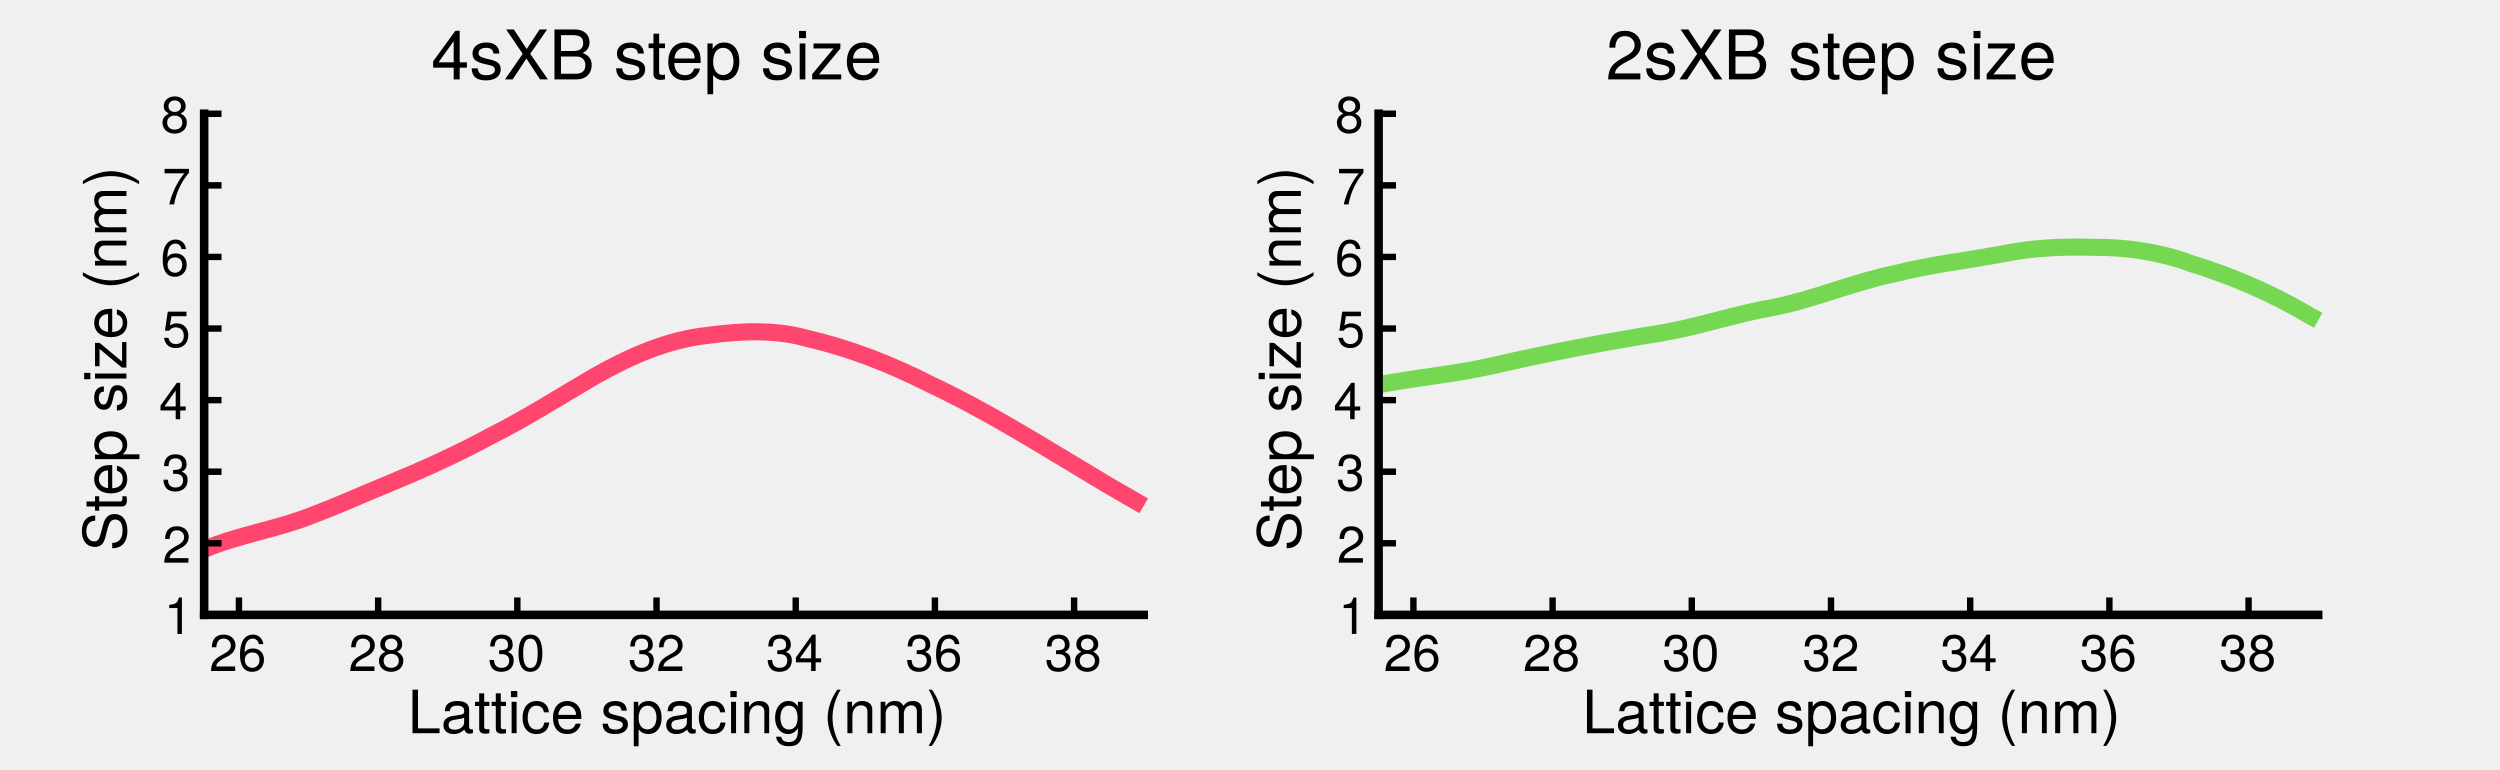
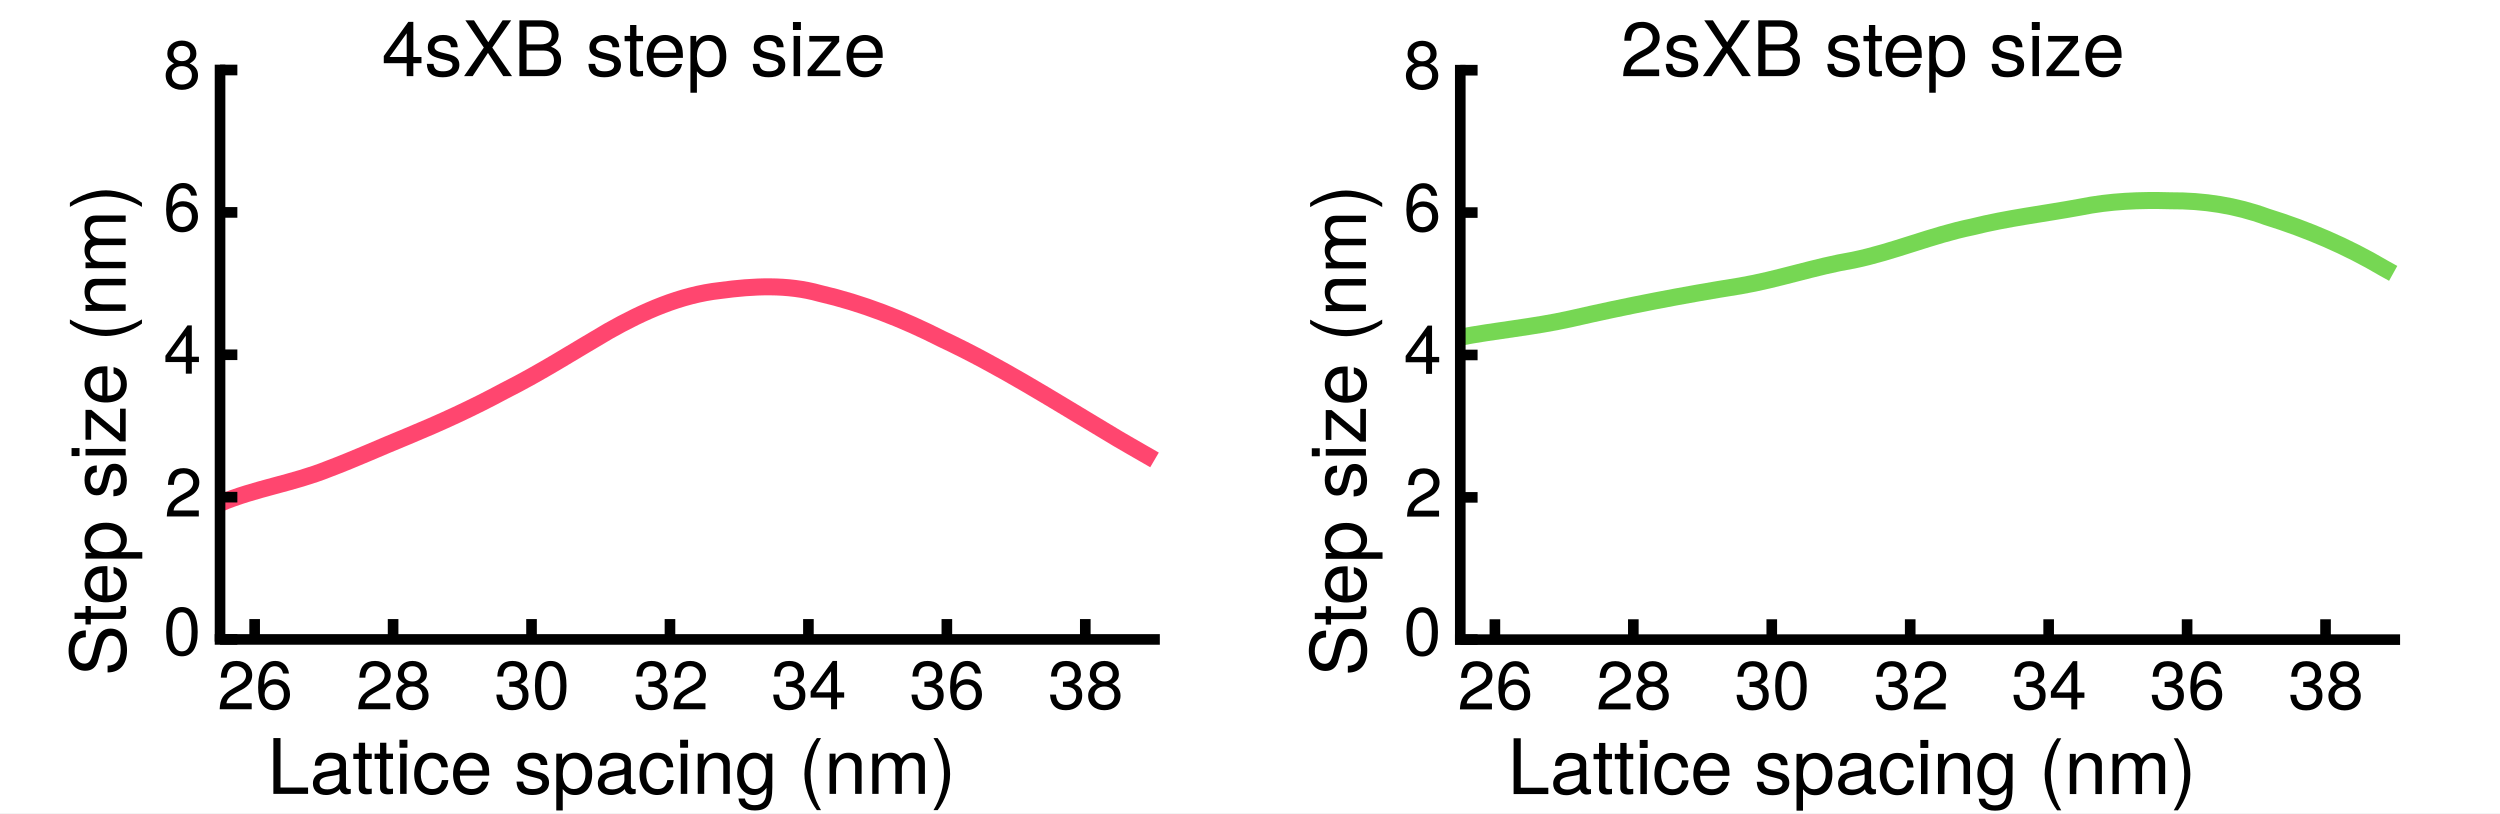
- <svg xmlns="http://www.w3.org/2000/svg" id="svg3465" width="292.5" height="90" xml:space="preserve" version="1.0">
+ <svg xmlns="http://www.w3.org/2000/svg" xmlns:xlink="http://www.w3.org/1999/xlink" id="svg3465" width="294.094" height="95.669" xml:space="preserve" version="1.0">
  <defs id="defs3468" />
-   <g id="g3474" transform="matrix(1.25,0,0,-1.25,0,225)">
-     <path style="fill:none;stroke:#ff466f;stroke-width:1.6;stroke-linecap:butt;stroke-linejoin:round;stroke-miterlimit:10;stroke-dasharray:none;stroke-opacity:1" d="M 19.108,128.575 C 22.408,129.975 26,130.463 29.319,131.807 C 31.809,132.744 34.232,133.854 36.697,134.854 C 39.834,136.149 42.922,137.563 45.909,139.179 C 49.268,140.861 52.431,142.893 55.673,144.783 C 58.934,146.626 62.439,148.188 66.198,148.602 C 69.294,149.022 72.497,149.187 75.537,148.329 C 79.54,147.407 83.388,145.898 87.043,144.035 C 92.405,141.526 97.411,138.349 102.486,135.317 C 103.985,134.392 105.532,133.545 107.052,132.655" id="path3488" />
-     <path d="M 22.365,122.448 L 22.365,124.076" style="fill:none;stroke:#000000;stroke-width:0.6;stroke-linecap:butt;stroke-linejoin:round;stroke-miterlimit:10;stroke-dasharray:none;stroke-opacity:1" id="path3490" />
-     <text transform="scale(1,-1)" id="text3494" x="19.588" y="-117.193" style="font-size:4.8;-inkscape-font-specification:Helvetica Neue;font-family:Helvetica Neue;font-weight:normal;font-style:normal;font-stretch:normal;font-variant:normal">
-       <tspan style="font-size:4.8;font-variant:normal;font-weight:normal;writing-mode:lr-tb;fill:#000000;fill-opacity:1;fill-rule:nonzero;stroke:none;font-family:Helvetica Neue;-inkscape-font-specification:Helvetica Neue;font-style:normal;font-stretch:normal" x="19.588" y="-117.193" id="tspan3496">26</tspan>
+   <g id="layer1" transform="translate(0,-1.0081787e-4)">
+     <rect style="fill:#ffffff;fill-opacity:1;stroke:none" id="rect3082" width="294.094" height="95.669" x="0" y="0" rx="0" />
+   </g>
+   <g id="g3474" transform="matrix(1.25,0,0,-1.25,0,230.6692)">
+     <path style="fill:none;stroke:#ff466f;stroke-width:1.6;stroke-linecap:butt;stroke-linejoin:round;stroke-miterlimit:10;stroke-opacity:1;stroke-dasharray:none" d="m 20.708,137.173 c 3.301,1.4 6.892,1.888 10.212,3.232 2.49,0.937 4.912,2.046 7.377,3.046 3.138,1.296 6.225,2.71 9.212,4.325 3.359,1.682 6.522,3.715 9.764,5.604 3.261,1.843 6.766,3.405 10.525,3.819 3.096,0.419 6.299,0.585 9.34,-0.274 4.002,-0.921 7.851,-2.43 11.505,-4.293 5.363,-2.509 10.369,-5.686 15.443,-8.718 1.499,-0.925 3.046,-1.771 4.566,-2.662" id="path3488" />
+     <text transform="scale(1,-1)" id="text3626" x="64.658" y="-177.37" style="font-size:7.2px;font-style:normal;font-variant:normal;font-weight:normal;font-stretch:normal;text-align:center;text-anchor:middle;font-family:Helvetica Neue;-inkscape-font-specification:Helvetica Neue">
+       <tspan style="font-size:7.2px;font-style:normal;font-variant:normal;font-weight:normal;font-stretch:normal;text-align:center;writing-mode:lr-tb;text-anchor:middle;fill:#000000;fill-opacity:1;fill-rule:nonzero;stroke:none;font-family:Helvetica Neue;-inkscape-font-specification:Helvetica Neue" x="64.658" y="-177.37" id="tspan3628">4sXB step size</tspan>
    </text>
-     <path d="M 35.394,122.448 L 35.394,124.076" style="fill:none;stroke:#000000;stroke-width:0.6;stroke-linecap:butt;stroke-linejoin:round;stroke-miterlimit:10;stroke-dasharray:none;stroke-opacity:1" id="path3498" />
-     <text transform="scale(1,-1)" id="text3502" x="32.63" y="-117.193" style="font-size:4.8;-inkscape-font-specification:Helvetica Neue;font-family:Helvetica Neue;font-weight:normal;font-style:normal;font-stretch:normal;font-variant:normal">
-       <tspan style="font-size:4.8;font-variant:normal;font-weight:normal;writing-mode:lr-tb;fill:#000000;fill-opacity:1;fill-rule:nonzero;stroke:none;font-family:Helvetica Neue;-inkscape-font-specification:Helvetica Neue;font-style:normal;font-stretch:normal" x="32.63" y="-117.193" id="tspan3504">28</tspan>
+     <path style="fill:none;stroke:#76d753;stroke-width:1.6;stroke-linecap:butt;stroke-linejoin:round;stroke-miterlimit:10;stroke-opacity:1;stroke-dasharray:none" d="m 137.28,152.777 c 3.485,0.669 7.03,0.974 10.498,1.747 5.287,1.215 10.618,2.251 15.976,3.101 3.597,0.611 7.058,1.825 10.658,2.426 3.804,0.783 7.391,2.351 11.196,3.129 3.338,0.84 6.765,1.233 10.145,1.86 2.805,0.574 5.673,0.686 8.527,0.601 3.07,0.022 6.147,-0.442 9.032,-1.51 3.839,-1.189 7.555,-2.776 11.015,-4.827 0.299,-0.165 0.598,-0.331 0.896,-0.496" id="path3640" />
+     <text transform="scale(1,-1)" id="text3778" x="181.245" y="-177.37" style="font-size:7.2px;font-style:normal;font-variant:normal;font-weight:normal;font-stretch:normal;text-align:center;text-anchor:middle;font-family:Helvetica Neue;-inkscape-font-specification:Helvetica Neue">
+       <tspan style="font-size:7.2px;font-style:normal;font-variant:normal;font-weight:normal;font-stretch:normal;text-align:center;writing-mode:lr-tb;text-anchor:middle;fill:#000000;fill-opacity:1;fill-rule:nonzero;stroke:none;font-family:Helvetica Neue;-inkscape-font-specification:Helvetica Neue" x="181.245" y="-177.37" id="tspan3780">2sXB step size</tspan>
    </text>
-     <path d="M 48.422,122.448 L 48.422,124.076" style="fill:none;stroke:#000000;stroke-width:0.6;stroke-linecap:butt;stroke-linejoin:round;stroke-miterlimit:10;stroke-dasharray:none;stroke-opacity:1" id="path3506" />
-     <text transform="scale(1,-1)" id="text3510" x="45.661" y="-117.193" style="font-size:4.8;-inkscape-font-specification:Helvetica Neue;font-family:Helvetica Neue;font-weight:normal;font-style:normal;font-stretch:normal;font-variant:normal">
-       <tspan style="font-size:4.8;font-variant:normal;font-weight:normal;writing-mode:lr-tb;fill:#000000;fill-opacity:1;fill-rule:nonzero;stroke:none;font-family:Helvetica Neue;-inkscape-font-specification:Helvetica Neue;font-style:normal;font-stretch:normal" x="45.661" y="-117.193" id="tspan3512">30</tspan>
-     </text>
-     <path d="M 61.451,122.448 L 61.451,124.076" style="fill:none;stroke:#000000;stroke-width:0.6;stroke-linecap:butt;stroke-linejoin:round;stroke-miterlimit:10;stroke-dasharray:none;stroke-opacity:1" id="path3514" />
-     <text transform="scale(1,-1)" id="text3518" x="58.773" y="-117.193" style="font-size:4.8;-inkscape-font-specification:Helvetica Neue;font-family:Helvetica Neue;font-weight:normal;font-style:normal;font-stretch:normal;font-variant:normal">
-       <tspan style="font-size:4.8;font-variant:normal;font-weight:normal;writing-mode:lr-tb;fill:#000000;fill-opacity:1;fill-rule:nonzero;stroke:none;font-family:Helvetica Neue;-inkscape-font-specification:Helvetica Neue;font-style:normal;font-stretch:normal" x="58.773" y="-117.193" id="tspan3520">32</tspan>
-     </text>
-     <path d="M 74.48,122.448 L 74.48,124.076" style="fill:none;stroke:#000000;stroke-width:0.6;stroke-linecap:butt;stroke-linejoin:round;stroke-miterlimit:10;stroke-dasharray:none;stroke-opacity:1" id="path3522" />
-     <text transform="scale(1,-1)" id="text3526" x="71.693" y="-117.193" style="font-size:4.8;-inkscape-font-specification:Helvetica Neue;font-family:Helvetica Neue;font-weight:normal;font-style:normal;font-stretch:normal;font-variant:normal">
-       <tspan style="font-size:4.8;font-variant:normal;font-weight:normal;writing-mode:lr-tb;fill:#000000;fill-opacity:1;fill-rule:nonzero;stroke:none;font-family:Helvetica Neue;-inkscape-font-specification:Helvetica Neue;font-style:normal;font-stretch:normal" x="71.693" y="-117.193" id="tspan3528">34</tspan>
-     </text>
-     <path d="M 87.509,122.448 L 87.509,124.076" style="fill:none;stroke:#000000;stroke-width:0.6;stroke-linecap:butt;stroke-linejoin:round;stroke-miterlimit:10;stroke-dasharray:none;stroke-opacity:1" id="path3530" />
-     <text transform="scale(1,-1)" id="text3534" x="84.741" y="-117.193" style="font-size:4.8;-inkscape-font-specification:Helvetica Neue;font-family:Helvetica Neue;font-weight:normal;font-style:normal;font-stretch:normal;font-variant:normal">
-       <tspan style="font-size:4.8;font-variant:normal;font-weight:normal;writing-mode:lr-tb;fill:#000000;fill-opacity:1;fill-rule:nonzero;stroke:none;font-family:Helvetica Neue;-inkscape-font-specification:Helvetica Neue;font-style:normal;font-stretch:normal" x="84.741" y="-117.193" id="tspan3536">36</tspan>
-     </text>
-     <path d="M 100.537,122.448 L 100.537,124.076" style="fill:none;stroke:#000000;stroke-width:0.6;stroke-linecap:butt;stroke-linejoin:round;stroke-miterlimit:10;stroke-dasharray:none;stroke-opacity:1" id="path3538" />
-     <text transform="scale(1,-1)" id="text3542" x="97.783" y="-117.193" style="font-size:4.8;-inkscape-font-specification:Helvetica Neue;font-family:Helvetica Neue;font-weight:normal;font-style:normal;font-stretch:normal;font-variant:normal">
-       <tspan style="font-size:4.8;font-variant:normal;font-weight:normal;writing-mode:lr-tb;fill:#000000;fill-opacity:1;fill-rule:nonzero;stroke:none;font-family:Helvetica Neue;-inkscape-font-specification:Helvetica Neue;font-style:normal;font-stretch:normal" x="97.783" y="-117.193" id="tspan3544">38</tspan>
-     </text>
-     <text transform="scale(1,-1)" id="text3546" x="38.158" y="-111.372" style="font-size:5.6;-inkscape-font-specification:Helvetica Neue;font-family:Helvetica Neue;font-weight:normal;font-style:normal;font-stretch:normal;font-variant:normal">
-       <tspan style="font-size:5.6;font-variant:normal;font-weight:normal;writing-mode:lr-tb;fill:#000000;fill-opacity:1;fill-rule:nonzero;stroke:none;font-family:Helvetica Neue;-inkscape-font-specification:Helvetica Neue;font-style:normal;font-stretch:normal" x="38.158" y="-111.372" id="tspan3548">Lattice spacing (nm)</tspan>
-     </text>
-     <path d="M 19.108,122.448 L 20.736,122.448" style="fill:none;stroke:#000000;stroke-width:0.6;stroke-linecap:butt;stroke-linejoin:round;stroke-miterlimit:10;stroke-dasharray:none;stroke-opacity:1" id="path3550" />
-     <text transform="scale(1,-1)" id="text3554" x="15.354" y="-120.666" style="font-size:4.8;-inkscape-font-specification:Helvetica Neue;font-family:Helvetica Neue;font-weight:normal;font-style:normal;font-stretch:normal;font-variant:normal">
-       <tspan style="font-size:4.8;font-variant:normal;font-weight:normal;writing-mode:lr-tb;fill:#000000;fill-opacity:1;fill-rule:nonzero;stroke:none;font-family:Helvetica Neue;-inkscape-font-specification:Helvetica Neue;font-style:normal;font-stretch:normal" x="15.354" y="-120.666" id="tspan3556">1</tspan>
-     </text>
-     <path d="M 19.108,129.148 L 20.736,129.148" style="fill:none;stroke:#000000;stroke-width:0.6;stroke-linecap:butt;stroke-linejoin:round;stroke-miterlimit:10;stroke-dasharray:none;stroke-opacity:1" id="path3558" />
-     <text transform="scale(1,-1)" id="text3562" x="15.214" y="-127.335" style="font-size:4.8;-inkscape-font-specification:Helvetica Neue;font-family:Helvetica Neue;font-weight:normal;font-style:normal;font-stretch:normal;font-variant:normal">
-       <tspan style="font-size:4.8;font-variant:normal;font-weight:normal;writing-mode:lr-tb;fill:#000000;fill-opacity:1;fill-rule:nonzero;stroke:none;font-family:Helvetica Neue;-inkscape-font-specification:Helvetica Neue;font-style:normal;font-stretch:normal" x="15.214" y="-127.335" id="tspan3564">2</tspan>
-     </text>
-     <path d="M 19.108,135.849 L 20.736,135.849" style="fill:none;stroke:#000000;stroke-width:0.6;stroke-linecap:butt;stroke-linejoin:round;stroke-miterlimit:10;stroke-dasharray:none;stroke-opacity:1" id="path3566" />
-     <text transform="scale(1,-1)" id="text3570" x="15.138" y="-134.07" style="font-size:4.8;-inkscape-font-specification:Helvetica Neue;font-family:Helvetica Neue;font-weight:normal;font-style:normal;font-stretch:normal;font-variant:normal">
-       <tspan style="font-size:4.8;font-variant:normal;font-weight:normal;writing-mode:lr-tb;fill:#000000;fill-opacity:1;fill-rule:nonzero;stroke:none;font-family:Helvetica Neue;-inkscape-font-specification:Helvetica Neue;font-style:normal;font-stretch:normal" x="15.138" y="-134.07" id="tspan3572">3</tspan>
-     </text>
-     <path d="M 19.108,142.549 L 20.736,142.549" style="fill:none;stroke:#000000;stroke-width:0.6;stroke-linecap:butt;stroke-linejoin:round;stroke-miterlimit:10;stroke-dasharray:none;stroke-opacity:1" id="path3574" />
-     <text transform="scale(1,-1)" id="text3578" x="14.884" y="-140.768" style="font-size:4.8;-inkscape-font-specification:Helvetica Neue;font-family:Helvetica Neue;font-weight:normal;font-style:normal;font-stretch:normal;font-variant:normal">
-       <tspan style="font-size:4.8;font-variant:normal;font-weight:normal;writing-mode:lr-tb;fill:#000000;fill-opacity:1;fill-rule:nonzero;stroke:none;font-family:Helvetica Neue;-inkscape-font-specification:Helvetica Neue;font-style:normal;font-stretch:normal" x="14.884" y="-140.768" id="tspan3580">4</tspan>
-     </text>
-     <path d="M 19.108,149.249 L 20.736,149.249" style="fill:none;stroke:#000000;stroke-width:0.6;stroke-linecap:butt;stroke-linejoin:round;stroke-miterlimit:10;stroke-dasharray:none;stroke-opacity:1" id="path3582" />
-     <text transform="scale(1,-1)" id="text3586" x="15.17" y="-147.503" style="font-size:4.8;-inkscape-font-specification:Helvetica Neue;font-family:Helvetica Neue;font-weight:normal;font-style:normal;font-stretch:normal;font-variant:normal">
-       <tspan style="font-size:4.8;font-variant:normal;font-weight:normal;writing-mode:lr-tb;fill:#000000;fill-opacity:1;fill-rule:nonzero;stroke:none;font-family:Helvetica Neue;-inkscape-font-specification:Helvetica Neue;font-style:normal;font-stretch:normal" x="15.17" y="-147.503" id="tspan3588">5</tspan>
-     </text>
-     <path d="M 19.108,155.95 L 20.736,155.95" style="fill:none;stroke:#000000;stroke-width:0.6;stroke-linecap:butt;stroke-linejoin:round;stroke-miterlimit:10;stroke-dasharray:none;stroke-opacity:1" id="path3590" />
-     <text transform="scale(1,-1)" id="text3594" x="15.024" y="-154.172" style="font-size:4.8;-inkscape-font-specification:Helvetica Neue;font-family:Helvetica Neue;font-weight:normal;font-style:normal;font-stretch:normal;font-variant:normal">
-       <tspan style="font-size:4.8;font-variant:normal;font-weight:normal;writing-mode:lr-tb;fill:#000000;fill-opacity:1;fill-rule:nonzero;stroke:none;font-family:Helvetica Neue;-inkscape-font-specification:Helvetica Neue;font-style:normal;font-stretch:normal" x="15.024" y="-154.172" id="tspan3596">6</tspan>
-     </text>
-     <path d="M 19.108,162.65 L 20.736,162.65" style="fill:none;stroke:#000000;stroke-width:0.6;stroke-linecap:butt;stroke-linejoin:round;stroke-miterlimit:10;stroke-dasharray:none;stroke-opacity:1" id="path3598" />
-     <text transform="scale(1,-1)" id="text3602" x="15.189" y="-160.869" style="font-size:4.8;-inkscape-font-specification:Helvetica Neue;font-family:Helvetica Neue;font-weight:normal;font-style:normal;font-stretch:normal;font-variant:normal">
-       <tspan style="font-size:4.8;font-variant:normal;font-weight:normal;writing-mode:lr-tb;fill:#000000;fill-opacity:1;fill-rule:nonzero;stroke:none;font-family:Helvetica Neue;-inkscape-font-specification:Helvetica Neue;font-style:normal;font-stretch:normal" x="15.189" y="-160.869" id="tspan3604">7</tspan>
-     </text>
-     <path d="M 19.108,169.351 L 20.736,169.351" style="fill:none;stroke:#000000;stroke-width:0.6;stroke-linecap:butt;stroke-linejoin:round;stroke-miterlimit:10;stroke-dasharray:none;stroke-opacity:1" id="path3606" />
-     <text transform="scale(1,-1)" id="text3610" x="15.036" y="-167.573" style="font-size:4.8;-inkscape-font-specification:Helvetica Neue;font-family:Helvetica Neue;font-weight:normal;font-style:normal;font-stretch:normal;font-variant:normal">
-       <tspan style="font-size:4.8;font-variant:normal;font-weight:normal;writing-mode:lr-tb;fill:#000000;fill-opacity:1;fill-rule:nonzero;stroke:none;font-family:Helvetica Neue;-inkscape-font-specification:Helvetica Neue;font-style:normal;font-stretch:normal" x="15.036" y="-167.573" id="tspan3612">8</tspan>
-     </text>
-     <text transform="matrix(0,1,1,0,0,0)" id="text3614" x="128.417" y="11.83" style="font-size:5.6;-inkscape-font-specification:Helvetica Neue;font-family:Helvetica Neue;font-weight:normal;font-style:normal;font-stretch:normal;font-variant:normal">
-       <tspan style="font-size:5.6;font-variant:normal;font-weight:normal;writing-mode:lr-tb;fill:#000000;fill-opacity:1;fill-rule:nonzero;stroke:none;font-family:Helvetica Neue;-inkscape-font-specification:Helvetica Neue;font-style:normal;font-stretch:normal" x="128.417" y="11.83" id="tspan3616">Step size (nm)</tspan>
-     </text>
-     <path d="M 19.108,122.448 L 107.052,122.448" style="fill:none;stroke:#000000;stroke-width:0.8;stroke-linecap:square;stroke-linejoin:round;stroke-miterlimit:10;stroke-dasharray:none;stroke-opacity:1" id="path3622" />
-     <path d="M 19.108,122.448 L 19.108,169.351" style="fill:none;stroke:#000000;stroke-width:0.8;stroke-linecap:square;stroke-linejoin:round;stroke-miterlimit:10;stroke-dasharray:none;stroke-opacity:1" id="path3624" />
-     <text transform="scale(1,-1)" id="text3626" x="40.372" y="-172.57" style="font-size:6.4px;font-style:normal;font-variant:normal;font-weight:normal;font-stretch:normal;font-family:Helvetica Neue;-inkscape-font-specification:Helvetica Neue">
-       <tspan style="font-size:6.4px;font-style:normal;font-variant:normal;font-weight:normal;font-stretch:normal;writing-mode:lr-tb;fill:#000000;fill-opacity:1;fill-rule:nonzero;stroke:none;font-family:Helvetica Neue;-inkscape-font-specification:Helvetica Neue" x="40.372" y="-172.57" id="tspan3628">4sXB step size</tspan>
-     </text>
-     <path style="fill:none;stroke:#76d753;stroke-width:1.6;stroke-linecap:butt;stroke-linejoin:round;stroke-miterlimit:10;stroke-dasharray:none;stroke-opacity:1" d="M 129.037,143.986 C 132.522,144.655 136.068,144.96 139.535,145.733 C 144.822,146.948 150.153,147.984 155.511,148.834 C 159.108,149.445 162.569,150.659 166.169,151.26 C 169.973,152.043 173.56,153.611 177.366,154.389 C 180.704,155.229 184.13,155.621 187.511,156.248 C 190.315,156.822 193.184,156.934 196.038,156.849 C 199.108,156.871 202.185,156.407 205.07,155.339 C 208.909,154.151 212.624,152.563 216.085,150.513 C 216.384,150.347 216.682,150.182 216.981,150.017" id="path3640" />
-     <path d="M 132.295,122.448 L 132.295,124.076" style="fill:none;stroke:#000000;stroke-width:0.6;stroke-linecap:butt;stroke-linejoin:round;stroke-miterlimit:10;stroke-dasharray:none;stroke-opacity:1" id="path3642" />
-     <text transform="scale(1,-1)" id="text3646" x="129.518" y="-117.193" style="font-size:4.8;-inkscape-font-specification:Helvetica Neue;font-family:Helvetica Neue;font-weight:normal;font-style:normal;font-stretch:normal;font-variant:normal">
-       <tspan style="font-size:4.8;font-variant:normal;font-weight:normal;writing-mode:lr-tb;fill:#000000;fill-opacity:1;fill-rule:nonzero;stroke:none;font-family:Helvetica Neue;-inkscape-font-specification:Helvetica Neue;font-style:normal;font-stretch:normal" x="129.518" y="-117.193" id="tspan3648">26</tspan>
-     </text>
-     <path d="M 145.323,122.448 L 145.323,124.076" style="fill:none;stroke:#000000;stroke-width:0.6;stroke-linecap:butt;stroke-linejoin:round;stroke-miterlimit:10;stroke-dasharray:none;stroke-opacity:1" id="path3650" />
-     <text transform="scale(1,-1)" id="text3654" x="142.559" y="-117.193" style="font-size:4.8;-inkscape-font-specification:Helvetica Neue;font-family:Helvetica Neue;font-weight:normal;font-style:normal;font-stretch:normal;font-variant:normal">
-       <tspan style="font-size:4.8;font-variant:normal;font-weight:normal;writing-mode:lr-tb;fill:#000000;fill-opacity:1;fill-rule:nonzero;stroke:none;font-family:Helvetica Neue;-inkscape-font-specification:Helvetica Neue;font-style:normal;font-stretch:normal" x="142.559" y="-117.193" id="tspan3656">28</tspan>
-     </text>
-     <path d="M 158.352,122.448 L 158.352,124.076" style="fill:none;stroke:#000000;stroke-width:0.6;stroke-linecap:butt;stroke-linejoin:round;stroke-miterlimit:10;stroke-dasharray:none;stroke-opacity:1" id="path3658" />
-     <text transform="scale(1,-1)" id="text3662" x="155.591" y="-117.193" style="font-size:4.8;-inkscape-font-specification:Helvetica Neue;font-family:Helvetica Neue;font-weight:normal;font-style:normal;font-stretch:normal;font-variant:normal">
-       <tspan style="font-size:4.8;font-variant:normal;font-weight:normal;writing-mode:lr-tb;fill:#000000;fill-opacity:1;fill-rule:nonzero;stroke:none;font-family:Helvetica Neue;-inkscape-font-specification:Helvetica Neue;font-style:normal;font-stretch:normal" x="155.591" y="-117.193" id="tspan3664">30</tspan>
-     </text>
-     <path d="M 171.381,122.448 L 171.381,124.076" style="fill:none;stroke:#000000;stroke-width:0.6;stroke-linecap:butt;stroke-linejoin:round;stroke-miterlimit:10;stroke-dasharray:none;stroke-opacity:1" id="path3666" />
-     <text transform="scale(1,-1)" id="text3670" x="168.703" y="-117.193" style="font-size:4.8;-inkscape-font-specification:Helvetica Neue;font-family:Helvetica Neue;font-weight:normal;font-style:normal;font-stretch:normal;font-variant:normal">
-       <tspan style="font-size:4.8;font-variant:normal;font-weight:normal;writing-mode:lr-tb;fill:#000000;fill-opacity:1;fill-rule:nonzero;stroke:none;font-family:Helvetica Neue;-inkscape-font-specification:Helvetica Neue;font-style:normal;font-stretch:normal" x="168.703" y="-117.193" id="tspan3672">32</tspan>
-     </text>
-     <path d="M 184.409,122.448 L 184.409,124.076" style="fill:none;stroke:#000000;stroke-width:0.6;stroke-linecap:butt;stroke-linejoin:round;stroke-miterlimit:10;stroke-dasharray:none;stroke-opacity:1" id="path3674" />
-     <text transform="scale(1,-1)" id="text3678" x="181.623" y="-117.193" style="font-size:4.8;-inkscape-font-specification:Helvetica Neue;font-family:Helvetica Neue;font-weight:normal;font-style:normal;font-stretch:normal;font-variant:normal">
-       <tspan style="font-size:4.8;font-variant:normal;font-weight:normal;writing-mode:lr-tb;fill:#000000;fill-opacity:1;fill-rule:nonzero;stroke:none;font-family:Helvetica Neue;-inkscape-font-specification:Helvetica Neue;font-style:normal;font-stretch:normal" x="181.623" y="-117.193" id="tspan3680">34</tspan>
-     </text>
-     <path d="M 197.438,122.448 L 197.438,124.076" style="fill:none;stroke:#000000;stroke-width:0.6;stroke-linecap:butt;stroke-linejoin:round;stroke-miterlimit:10;stroke-dasharray:none;stroke-opacity:1" id="path3682" />
-     <text transform="scale(1,-1)" id="text3686" x="194.671" y="-117.193" style="font-size:4.8;-inkscape-font-specification:Helvetica Neue;font-family:Helvetica Neue;font-weight:normal;font-style:normal;font-stretch:normal;font-variant:normal">
-       <tspan style="font-size:4.8;font-variant:normal;font-weight:normal;writing-mode:lr-tb;fill:#000000;fill-opacity:1;fill-rule:nonzero;stroke:none;font-family:Helvetica Neue;-inkscape-font-specification:Helvetica Neue;font-style:normal;font-stretch:normal" x="194.671" y="-117.193" id="tspan3688">36</tspan>
-     </text>
-     <path d="M 210.467,122.448 L 210.467,124.076" style="fill:none;stroke:#000000;stroke-width:0.6;stroke-linecap:butt;stroke-linejoin:round;stroke-miterlimit:10;stroke-dasharray:none;stroke-opacity:1" id="path3690" />
-     <text transform="scale(1,-1)" id="text3694" x="207.712" y="-117.193" style="font-size:4.8;-inkscape-font-specification:Helvetica Neue;font-family:Helvetica Neue;font-weight:normal;font-style:normal;font-stretch:normal;font-variant:normal">
-       <tspan style="font-size:4.8;font-variant:normal;font-weight:normal;writing-mode:lr-tb;fill:#000000;fill-opacity:1;fill-rule:nonzero;stroke:none;font-family:Helvetica Neue;-inkscape-font-specification:Helvetica Neue;font-style:normal;font-stretch:normal" x="207.712" y="-117.193" id="tspan3696">38</tspan>
-     </text>
-     <text transform="scale(1,-1)" id="text3698" x="148.088" y="-111.372" style="font-size:5.6;-inkscape-font-specification:Helvetica Neue;font-family:Helvetica Neue;font-weight:normal;font-style:normal;font-stretch:normal;font-variant:normal">
-       <tspan style="font-size:5.6;font-variant:normal;font-weight:normal;writing-mode:lr-tb;fill:#000000;fill-opacity:1;fill-rule:nonzero;stroke:none;font-family:Helvetica Neue;-inkscape-font-specification:Helvetica Neue;font-style:normal;font-stretch:normal" x="148.088" y="-111.372" id="tspan3700">Lattice spacing (nm)</tspan>
-     </text>
-     <path d="M 129.037,122.448 L 130.666,122.448" style="fill:none;stroke:#000000;stroke-width:0.204;stroke-linecap:butt;stroke-linejoin:round;stroke-miterlimit:10;stroke-dasharray:none;stroke-opacity:1" id="path3702" />
-     <text transform="scale(1,-1)" id="text3706" x="125.284" y="-120.666" style="font-size:4.8;-inkscape-font-specification:Helvetica Neue;font-family:Helvetica Neue;font-weight:normal;font-style:normal;font-stretch:normal;font-variant:normal">
-       <tspan style="font-size:4.8;font-variant:normal;font-weight:normal;writing-mode:lr-tb;fill:#000000;fill-opacity:1;fill-rule:nonzero;stroke:none;font-family:Helvetica Neue;-inkscape-font-specification:Helvetica Neue;font-style:normal;font-stretch:normal" x="125.284" y="-120.666" id="tspan3708">1</tspan>
-     </text>
-     <path d="M 129.037,129.148 L 130.666,129.148" style="fill:none;stroke:#000000;stroke-width:0.6;stroke-linecap:butt;stroke-linejoin:round;stroke-miterlimit:10;stroke-dasharray:none;stroke-opacity:1" id="path3710" />
-     <text transform="scale(1,-1)" id="text3714" x="125.144" y="-127.335" style="font-size:4.8;-inkscape-font-specification:Helvetica Neue;font-family:Helvetica Neue;font-weight:normal;font-style:normal;font-stretch:normal;font-variant:normal">
-       <tspan style="font-size:4.8;font-variant:normal;font-weight:normal;writing-mode:lr-tb;fill:#000000;fill-opacity:1;fill-rule:nonzero;stroke:none;font-family:Helvetica Neue;-inkscape-font-specification:Helvetica Neue;font-style:normal;font-stretch:normal" x="125.144" y="-127.335" id="tspan3716">2</tspan>
-     </text>
-     <path d="M 129.037,135.849 L 130.666,135.849" style="fill:none;stroke:#000000;stroke-width:0.6;stroke-linecap:butt;stroke-linejoin:round;stroke-miterlimit:10;stroke-dasharray:none;stroke-opacity:1" id="path3718" />
-     <text transform="scale(1,-1)" id="text3722" x="125.068" y="-134.07" style="font-size:4.8;-inkscape-font-specification:Helvetica Neue;font-family:Helvetica Neue;font-weight:normal;font-style:normal;font-stretch:normal;font-variant:normal">
-       <tspan style="font-size:4.8;font-variant:normal;font-weight:normal;writing-mode:lr-tb;fill:#000000;fill-opacity:1;fill-rule:nonzero;stroke:none;font-family:Helvetica Neue;-inkscape-font-specification:Helvetica Neue;font-style:normal;font-stretch:normal" x="125.068" y="-134.07" id="tspan3724">3</tspan>
-     </text>
-     <path d="M 129.037,142.549 L 130.666,142.549" style="fill:none;stroke:#000000;stroke-width:0.6;stroke-linecap:butt;stroke-linejoin:round;stroke-miterlimit:10;stroke-dasharray:none;stroke-opacity:1" id="path3726" />
-     <text transform="scale(1,-1)" id="text3730" x="124.813" y="-140.768" style="font-size:4.8;-inkscape-font-specification:Helvetica Neue;font-family:Helvetica Neue;font-weight:normal;font-style:normal;font-stretch:normal;font-variant:normal">
-       <tspan style="font-size:4.8;font-variant:normal;font-weight:normal;writing-mode:lr-tb;fill:#000000;fill-opacity:1;fill-rule:nonzero;stroke:none;font-family:Helvetica Neue;-inkscape-font-specification:Helvetica Neue;font-style:normal;font-stretch:normal" x="124.813" y="-140.768" id="tspan3732">4</tspan>
-     </text>
-     <path d="M 129.037,149.249 L 130.666,149.249" style="fill:none;stroke:#000000;stroke-width:0.6;stroke-linecap:butt;stroke-linejoin:round;stroke-miterlimit:10;stroke-dasharray:none;stroke-opacity:1" id="path3734" />
-     <text transform="scale(1,-1)" id="text3738" x="125.1" y="-147.503" style="font-size:4.8;-inkscape-font-specification:Helvetica Neue;font-family:Helvetica Neue;font-weight:normal;font-style:normal;font-stretch:normal;font-variant:normal">
-       <tspan style="font-size:4.8;font-variant:normal;font-weight:normal;writing-mode:lr-tb;fill:#000000;fill-opacity:1;fill-rule:nonzero;stroke:none;font-family:Helvetica Neue;-inkscape-font-specification:Helvetica Neue;font-style:normal;font-stretch:normal" x="125.1" y="-147.503" id="tspan3740">5</tspan>
-     </text>
-     <path d="M 129.037,155.95 L 130.666,155.95" style="fill:none;stroke:#000000;stroke-width:0.6;stroke-linecap:butt;stroke-linejoin:round;stroke-miterlimit:10;stroke-dasharray:none;stroke-opacity:1" id="path3742" />
-     <text transform="scale(1,-1)" id="text3746" x="124.953" y="-154.172" style="font-size:4.8;-inkscape-font-specification:Helvetica Neue;font-family:Helvetica Neue;font-weight:normal;font-style:normal;font-stretch:normal;font-variant:normal">
-       <tspan style="font-size:4.8;font-variant:normal;font-weight:normal;writing-mode:lr-tb;fill:#000000;fill-opacity:1;fill-rule:nonzero;stroke:none;font-family:Helvetica Neue;-inkscape-font-specification:Helvetica Neue;font-style:normal;font-stretch:normal" x="124.953" y="-154.172" id="tspan3748">6</tspan>
-     </text>
-     <path d="M 129.037,162.65 L 130.666,162.65" style="fill:none;stroke:#000000;stroke-width:0.6;stroke-linecap:butt;stroke-linejoin:round;stroke-miterlimit:10;stroke-dasharray:none;stroke-opacity:1" id="path3750" />
-     <text transform="scale(1,-1)" id="text3754" x="125.119" y="-160.869" style="font-size:4.8;-inkscape-font-specification:Helvetica Neue;font-family:Helvetica Neue;font-weight:normal;font-style:normal;font-stretch:normal;font-variant:normal">
-       <tspan style="font-size:4.8;font-variant:normal;font-weight:normal;writing-mode:lr-tb;fill:#000000;fill-opacity:1;fill-rule:nonzero;stroke:none;font-family:Helvetica Neue;-inkscape-font-specification:Helvetica Neue;font-style:normal;font-stretch:normal" x="125.119" y="-160.869" id="tspan3756">7</tspan>
-     </text>
-     <path d="M 129.037,169.351 L 130.666,169.351" style="fill:none;stroke:#000000;stroke-width:0.6;stroke-linecap:butt;stroke-linejoin:round;stroke-miterlimit:10;stroke-dasharray:none;stroke-opacity:1" id="path3758" />
-     <text transform="scale(1,-1)" id="text3762" x="124.966" y="-167.573" style="font-size:4.8;-inkscape-font-specification:Helvetica Neue;font-family:Helvetica Neue;font-weight:normal;font-style:normal;font-stretch:normal;font-variant:normal">
-       <tspan style="font-size:4.8;font-variant:normal;font-weight:normal;writing-mode:lr-tb;fill:#000000;fill-opacity:1;fill-rule:nonzero;stroke:none;font-family:Helvetica Neue;-inkscape-font-specification:Helvetica Neue;font-style:normal;font-stretch:normal" x="124.966" y="-167.573" id="tspan3764">8</tspan>
-     </text>
-     <text transform="matrix(0,1,1,0,0,0)" id="text3766" x="128.417" y="121.76" style="font-size:5.6;-inkscape-font-specification:Helvetica Neue;font-family:Helvetica Neue;font-weight:normal;font-style:normal;font-stretch:normal;font-variant:normal">
-       <tspan style="font-size:5.6;font-variant:normal;font-weight:normal;writing-mode:lr-tb;fill:#000000;fill-opacity:1;fill-rule:nonzero;stroke:none;font-family:Helvetica Neue;-inkscape-font-specification:Helvetica Neue;font-style:normal;font-stretch:normal" x="128.417" y="121.76" id="tspan3768">Step size (nm)</tspan>
-     </text>
-     <path d="M 129.037,122.448 L 216.981,122.448" style="fill:none;stroke:#000000;stroke-width:0.8;stroke-linecap:square;stroke-linejoin:round;stroke-miterlimit:10;stroke-dasharray:none;stroke-opacity:1" id="path3774" />
-     <path d="M 129.037,122.448 L 129.037,169.351" style="fill:none;stroke:#000000;stroke-width:0.8;stroke-linecap:square;stroke-linejoin:round;stroke-miterlimit:10;stroke-dasharray:none;stroke-opacity:1" id="path3776" />
-     <text transform="scale(1,-1)" id="text3778" x="150.301" y="-172.57" style="font-size:6.4px;font-style:normal;font-variant:normal;font-weight:normal;font-stretch:normal;font-family:Helvetica Neue;-inkscape-font-specification:Helvetica Neue">
-       <tspan style="font-size:6.4px;font-style:normal;font-variant:normal;font-weight:normal;font-stretch:normal;writing-mode:lr-tb;fill:#000000;fill-opacity:1;fill-rule:nonzero;stroke:none;font-family:Helvetica Neue;-inkscape-font-specification:Helvetica Neue" x="150.301" y="-172.57" id="tspan3780">2sXB step size</tspan>
-     </text>
+     <g id="g2937" transform="translate(0,0.3199862)">
+       <path id="path3490" style="fill:none;stroke:#000000;stroke-width:1;stroke-linecap:butt;stroke-linejoin:round;stroke-miterlimit:10;stroke-opacity:1;stroke-dasharray:none" d="m 23.965,124.325 0,1.629" />
+       <text style="font-size:6.4px;font-style:normal;font-variant:normal;font-weight:normal;font-stretch:normal;font-family:Helvetica Neue;-inkscape-font-specification:Helvetica Neue" y="-117.47" x="20.452" id="text3494" transform="scale(1,-1)">
+         <tspan id="tspan3496" y="-117.47" x="20.452" style="font-size:6.4px;font-style:normal;font-variant:normal;font-weight:normal;font-stretch:normal;writing-mode:lr-tb;fill:#000000;fill-opacity:1;fill-rule:nonzero;stroke:none;font-family:Helvetica Neue;-inkscape-font-specification:Helvetica Neue">26</tspan>
+       </text>
+       <path id="path3498" style="fill:none;stroke:#000000;stroke-width:1;stroke-linecap:butt;stroke-linejoin:round;stroke-miterlimit:10;stroke-opacity:1;stroke-dasharray:none" d="m 36.994,124.325 0,1.629" />
+       <text style="font-size:6.4px;font-style:normal;font-variant:normal;font-weight:normal;font-stretch:normal;font-family:Helvetica Neue;-inkscape-font-specification:Helvetica Neue" y="-117.47" x="33.491" id="text3502" transform="scale(1,-1)">
+         <tspan id="tspan3504" y="-117.47" x="33.491" style="font-size:6.4px;font-style:normal;font-variant:normal;font-weight:normal;font-stretch:normal;writing-mode:lr-tb;fill:#000000;fill-opacity:1;fill-rule:nonzero;stroke:none;font-family:Helvetica Neue;-inkscape-font-specification:Helvetica Neue">28</tspan>
+       </text>
+       <path id="path3506" style="fill:none;stroke:#000000;stroke-width:1;stroke-linecap:butt;stroke-linejoin:round;stroke-miterlimit:10;stroke-opacity:1;stroke-dasharray:none" d="m 50.022,124.325 0,1.629" />
+       <text style="font-size:6.4px;font-style:normal;font-variant:normal;font-weight:normal;font-stretch:normal;font-family:Helvetica Neue;-inkscape-font-specification:Helvetica Neue" y="-117.47" x="46.504" id="text3510" transform="scale(1,-1)">
+         <tspan id="tspan3512" y="-117.47" x="46.504" style="font-size:6.4px;font-style:normal;font-variant:normal;font-weight:normal;font-stretch:normal;writing-mode:lr-tb;fill:#000000;fill-opacity:1;fill-rule:nonzero;stroke:none;font-family:Helvetica Neue;-inkscape-font-specification:Helvetica Neue">30</tspan>
+       </text>
+       <path id="path3514" style="fill:none;stroke:#000000;stroke-width:1;stroke-linecap:butt;stroke-linejoin:round;stroke-miterlimit:10;stroke-opacity:1;stroke-dasharray:none" d="m 63.051,124.325 0,1.629" />
+       <text style="font-size:6.4px;font-style:normal;font-variant:normal;font-weight:normal;font-stretch:normal;font-family:Helvetica Neue;-inkscape-font-specification:Helvetica Neue" y="-117.47" x="59.596" id="text3518" transform="scale(1,-1)">
+         <tspan id="tspan3520" y="-117.47" x="59.596" style="font-size:6.4px;font-style:normal;font-variant:normal;font-weight:normal;font-stretch:normal;writing-mode:lr-tb;fill:#000000;fill-opacity:1;fill-rule:nonzero;stroke:none;font-family:Helvetica Neue;-inkscape-font-specification:Helvetica Neue">32</tspan>
+       </text>
+       <path id="path3522" style="fill:none;stroke:#000000;stroke-width:1;stroke-linecap:butt;stroke-linejoin:round;stroke-miterlimit:10;stroke-opacity:1;stroke-dasharray:none" d="m 76.08,124.325 0,1.629" />
+       <text style="font-size:6.4px;font-style:normal;font-variant:normal;font-weight:normal;font-stretch:normal;font-family:Helvetica Neue;-inkscape-font-specification:Helvetica Neue" y="-117.47" x="72.558" id="text3526" transform="scale(1,-1)">
+         <tspan id="tspan3528" y="-117.47" x="72.558" style="font-size:6.4px;font-style:normal;font-variant:normal;font-weight:normal;font-stretch:normal;writing-mode:lr-tb;fill:#000000;fill-opacity:1;fill-rule:nonzero;stroke:none;font-family:Helvetica Neue;-inkscape-font-specification:Helvetica Neue">34</tspan>
+       </text>
+       <path id="path3530" style="fill:none;stroke:#000000;stroke-width:1;stroke-linecap:butt;stroke-linejoin:round;stroke-miterlimit:10;stroke-opacity:1;stroke-dasharray:none" d="m 89.109,124.325 0,1.629" />
+       <text style="font-size:6.4px;font-style:normal;font-variant:normal;font-weight:normal;font-stretch:normal;font-family:Helvetica Neue;-inkscape-font-specification:Helvetica Neue" y="-117.47" x="85.574" id="text3534" transform="scale(1,-1)">
+         <tspan id="tspan3536" y="-117.47" x="85.574" style="font-size:6.4px;font-style:normal;font-variant:normal;font-weight:normal;font-stretch:normal;writing-mode:lr-tb;fill:#000000;fill-opacity:1;fill-rule:nonzero;stroke:none;font-family:Helvetica Neue;-inkscape-font-specification:Helvetica Neue">36</tspan>
+       </text>
+       <path id="path3538" style="fill:none;stroke:#000000;stroke-width:1;stroke-linecap:butt;stroke-linejoin:round;stroke-miterlimit:10;stroke-opacity:1;stroke-dasharray:none" d="m 102.137,124.325 0,1.629" />
+       <text style="font-size:6.4px;font-style:normal;font-variant:normal;font-weight:normal;font-stretch:normal;font-family:Helvetica Neue;-inkscape-font-specification:Helvetica Neue" y="-117.47" x="98.612" id="text3542" transform="scale(1,-1)">
+         <tspan id="tspan3544" y="-117.47" x="98.612" style="font-size:6.4px;font-style:normal;font-variant:normal;font-weight:normal;font-stretch:normal;writing-mode:lr-tb;fill:#000000;fill-opacity:1;fill-rule:nonzero;stroke:none;font-family:Helvetica Neue;-inkscape-font-specification:Helvetica Neue">38</tspan>
+       </text>
+       <text style="font-size:7.2px;font-style:normal;font-variant:normal;font-weight:normal;font-stretch:normal;text-align:center;text-anchor:middle;font-family:Helvetica Neue;-inkscape-font-specification:Helvetica Neue" y="-109.505" x="64.564" id="text3546" transform="scale(1,-1)">
+         <tspan id="tspan3548" y="-109.505" x="64.564" style="font-size:7.2px;font-style:normal;font-variant:normal;font-weight:normal;font-stretch:normal;text-align:center;writing-mode:lr-tb;text-anchor:middle;fill:#000000;fill-opacity:1;fill-rule:nonzero;stroke:none;font-family:Helvetica Neue;-inkscape-font-specification:Helvetica Neue">Lattice spacing (nm)</tspan>
+       </text>
+       <path id="path3558" style="fill:none;stroke:#000000;stroke-width:1;stroke-linecap:butt;stroke-linejoin:round;stroke-miterlimit:10;stroke-opacity:1;stroke-dasharray:none" d="m 20.708,137.426 1.629,0" />
+       <text style="font-size:6.4px;font-style:normal;font-variant:normal;font-weight:normal;font-stretch:normal;font-family:Helvetica Neue;-inkscape-font-specification:Helvetica Neue" y="-135.613" x="15.476" id="text3562" transform="scale(1,-1)">
+         <tspan id="tspan3564" y="-135.613" x="15.476" style="font-size:6.4px;font-style:normal;font-variant:normal;font-weight:normal;font-stretch:normal;writing-mode:lr-tb;fill:#000000;fill-opacity:1;fill-rule:nonzero;stroke:none;font-family:Helvetica Neue;-inkscape-font-specification:Helvetica Neue">2</tspan>
+       </text>
+       <path id="path3574" style="fill:none;stroke:#000000;stroke-width:1;stroke-linecap:butt;stroke-linejoin:round;stroke-miterlimit:10;stroke-opacity:1;stroke-dasharray:none" d="m 20.708,150.827 1.629,0" />
+       <text style="font-size:6.4px;font-style:normal;font-variant:normal;font-weight:normal;font-stretch:normal;font-family:Helvetica Neue;-inkscape-font-specification:Helvetica Neue" y="-149.045" x="15.396" id="text3578" transform="scale(1,-1)">
+         <tspan id="tspan3580" y="-149.045" x="15.396" style="font-size:6.4px;font-style:normal;font-variant:normal;font-weight:normal;font-stretch:normal;writing-mode:lr-tb;fill:#000000;fill-opacity:1;fill-rule:nonzero;stroke:none;font-family:Helvetica Neue;-inkscape-font-specification:Helvetica Neue">4</tspan>
+       </text>
+       <path id="path3590" style="fill:none;stroke:#000000;stroke-width:1;stroke-linecap:butt;stroke-linejoin:round;stroke-miterlimit:10;stroke-opacity:1;stroke-dasharray:none" d="m 20.708,164.227 1.629,0" />
+       <text style="font-size:6.4px;font-style:normal;font-variant:normal;font-weight:normal;font-stretch:normal;font-family:Helvetica Neue;-inkscape-font-specification:Helvetica Neue" y="-162.449" x="15.351" id="text3594" transform="scale(1,-1)">
+         <tspan id="tspan3596" y="-162.449" x="15.351" style="font-size:6.4px;font-style:normal;font-variant:normal;font-weight:normal;font-stretch:normal;writing-mode:lr-tb;fill:#000000;fill-opacity:1;fill-rule:nonzero;stroke:none;font-family:Helvetica Neue;-inkscape-font-specification:Helvetica Neue">6</tspan>
+       </text>
+       <path id="path3606" style="fill:none;stroke:#000000;stroke-width:1;stroke-linecap:butt;stroke-linejoin:round;stroke-miterlimit:10;stroke-opacity:1;stroke-dasharray:none" d="m 20.708,177.628 1.629,0" />
+       <text style="font-size:6.4px;font-style:normal;font-variant:normal;font-weight:normal;font-stretch:normal;font-family:Helvetica Neue;-inkscape-font-specification:Helvetica Neue" y="-175.85" x="15.354" id="text3610" transform="scale(1,-1)">
+         <tspan id="tspan3612" y="-175.85" x="15.354" style="font-size:6.4px;font-style:normal;font-variant:normal;font-weight:normal;font-stretch:normal;writing-mode:lr-tb;fill:#000000;fill-opacity:1;fill-rule:nonzero;stroke:none;font-family:Helvetica Neue;-inkscape-font-specification:Helvetica Neue">8</tspan>
+       </text>
+       <text style="font-size:7.2px;font-style:normal;font-variant:normal;font-weight:normal;font-stretch:normal;text-align:center;text-anchor:middle;font-family:Helvetica Neue;-inkscape-font-specification:Helvetica Neue" y="11.83" x="150.731" id="text3614" transform="matrix(0,1,1,0,0,0)">
+         <tspan id="tspan3616" y="11.83" x="150.731" style="font-size:7.2px;font-style:normal;font-variant:normal;font-weight:normal;font-stretch:normal;text-align:center;writing-mode:lr-tb;text-anchor:middle;fill:#000000;fill-opacity:1;fill-rule:nonzero;stroke:none;font-family:Helvetica Neue;-inkscape-font-specification:Helvetica Neue">Step size (nm)</tspan>
+       </text>
+       <path id="path3622" style="fill:none;stroke:#000000;stroke-width:1;stroke-linecap:square;stroke-linejoin:round;stroke-miterlimit:10;stroke-opacity:1;stroke-dasharray:none" d="m 20.708,124.039 87.944,0" />
+       <path id="path3624" style="fill:none;stroke:#000000;stroke-width:1;stroke-linecap:square;stroke-linejoin:round;stroke-miterlimit:10;stroke-opacity:1;stroke-dasharray:none" d="m 20.708,124.325 0,53.303" />
+       <path id="path2929" style="fill:none;stroke:#000000;stroke-width:1;stroke-linecap:butt;stroke-linejoin:round;stroke-miterlimit:10;stroke-opacity:1;stroke-dasharray:none" d="m 20.708,124.041 1.629,0" />
+       <text transform="scale(1,-1)" id="text2933" x="15.354" y="-122.544" style="font-size:6.4px;font-style:normal;font-variant:normal;font-weight:normal;font-stretch:normal;font-family:Helvetica Neue;-inkscape-font-specification:Helvetica Neue">
+         <tspan style="font-size:6.4px;font-style:normal;font-variant:normal;font-weight:normal;font-stretch:normal;writing-mode:lr-tb;fill:#000000;fill-opacity:1;fill-rule:nonzero;stroke:none;font-family:Helvetica Neue;-inkscape-font-specification:Helvetica Neue" x="15.354" y="-122.544" id="tspan2935">0</tspan>
+       </text>
+     </g>
+     <use x="0" y="0" xlink:href="#g2937" id="use2981" transform="translate(116.7191,-0.0179562)" width="294.094" height="95.669" />
  </g>
</svg>
